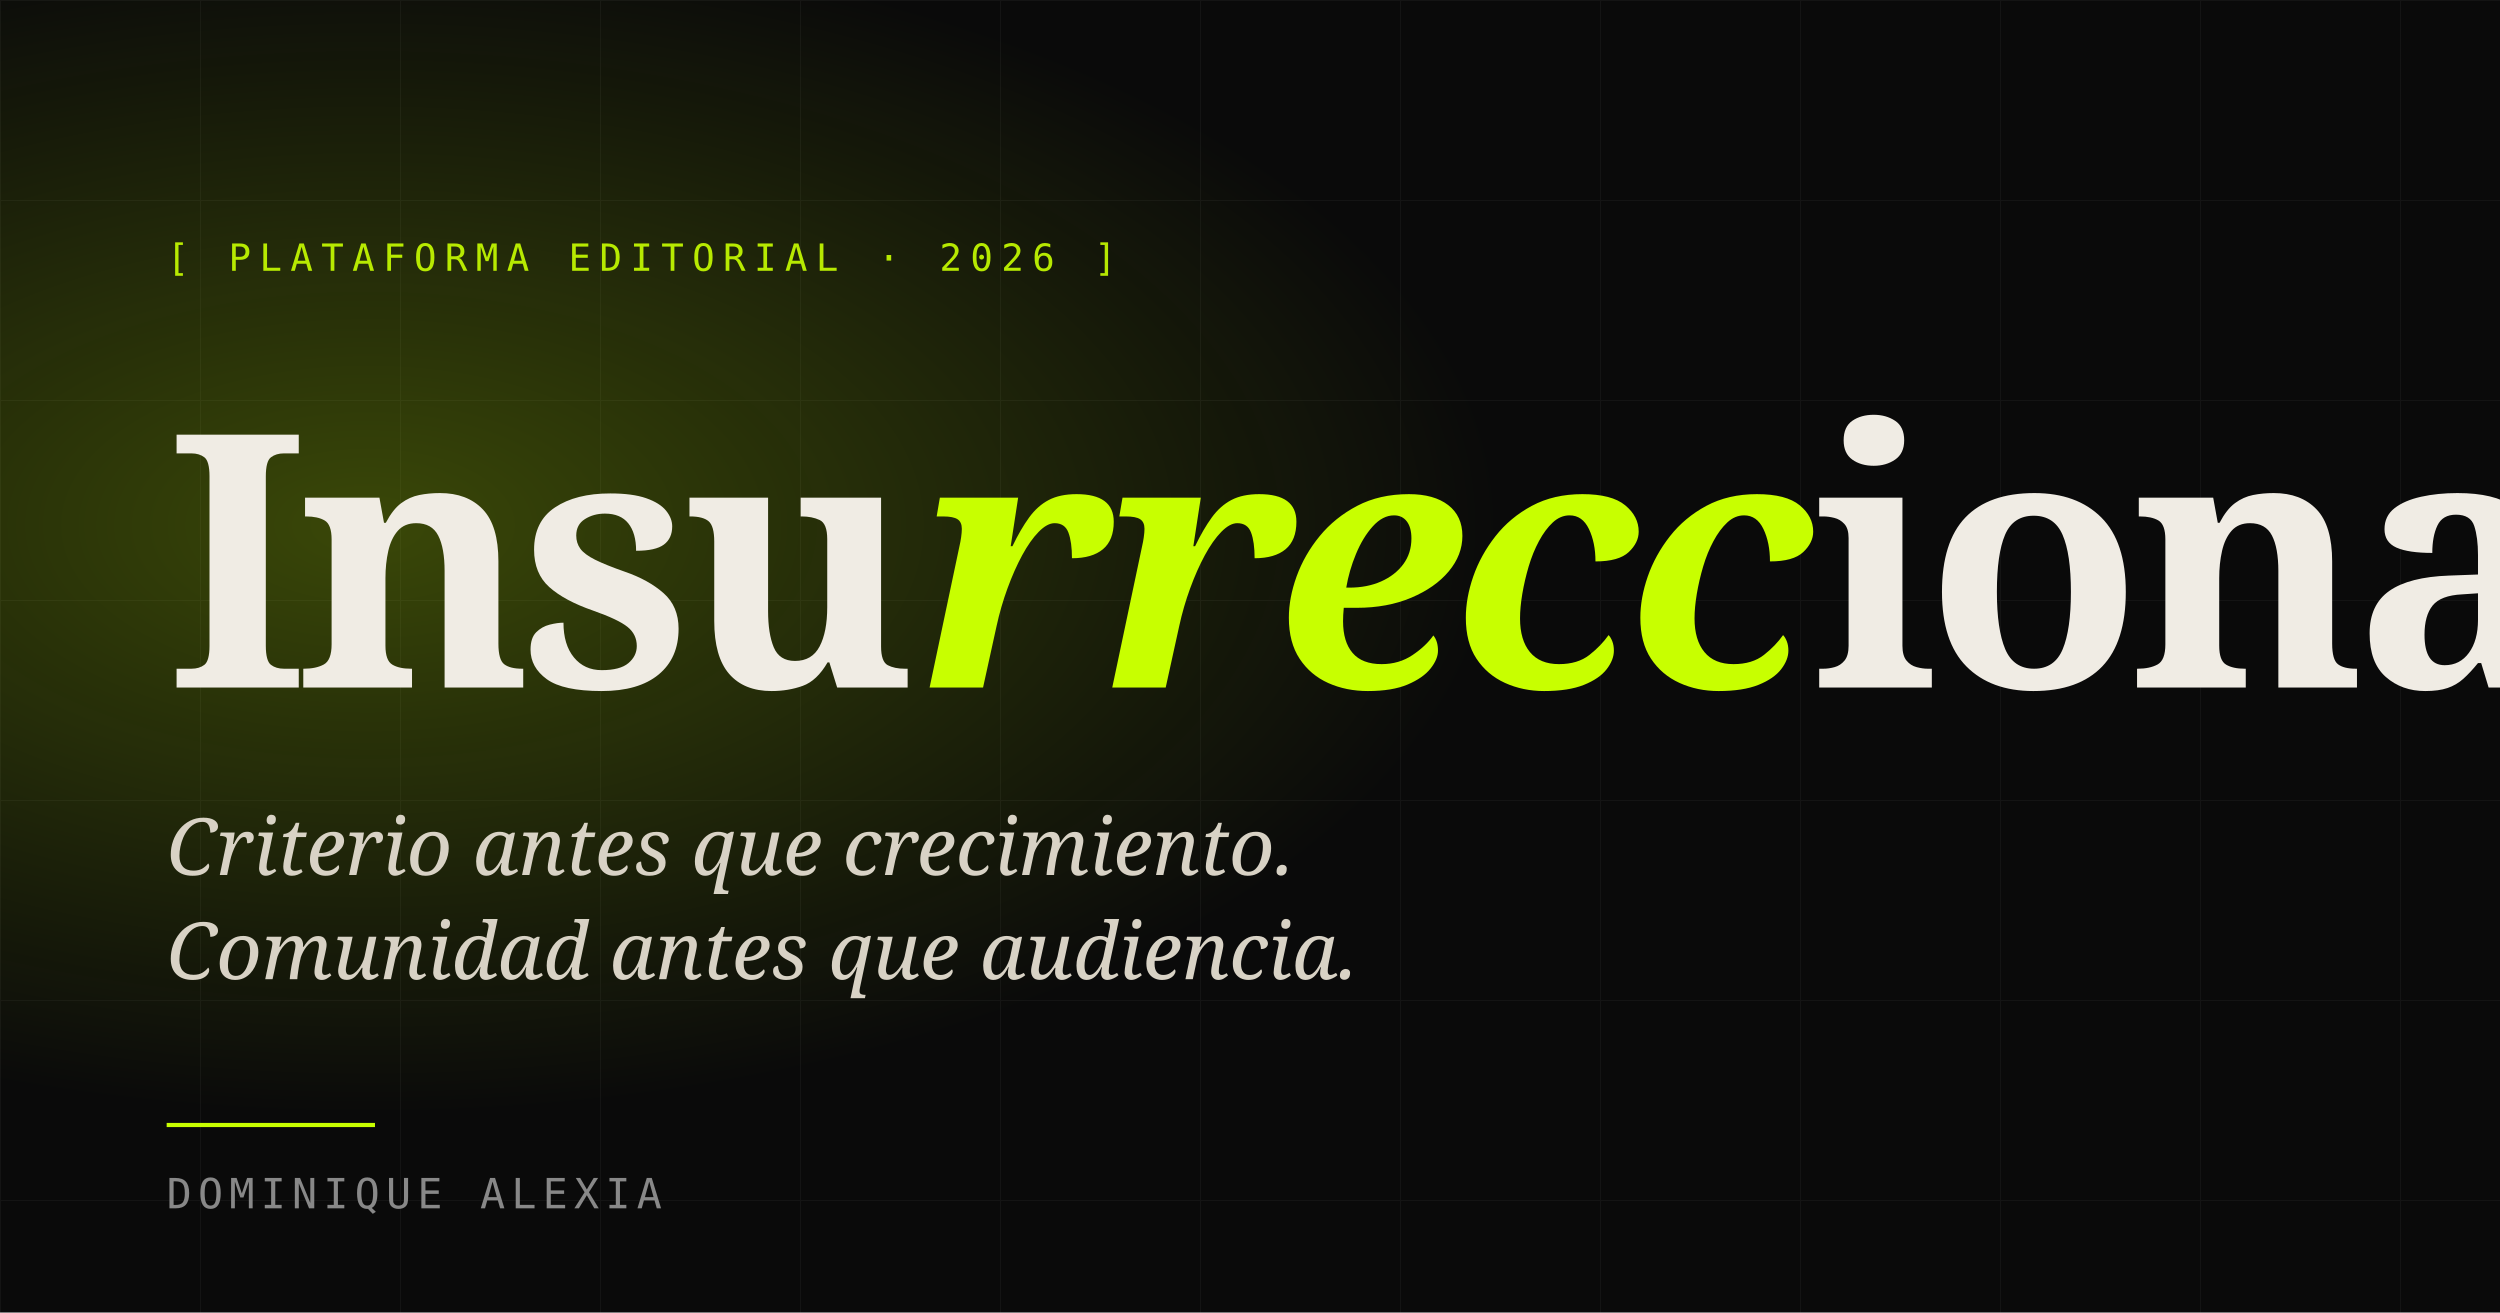
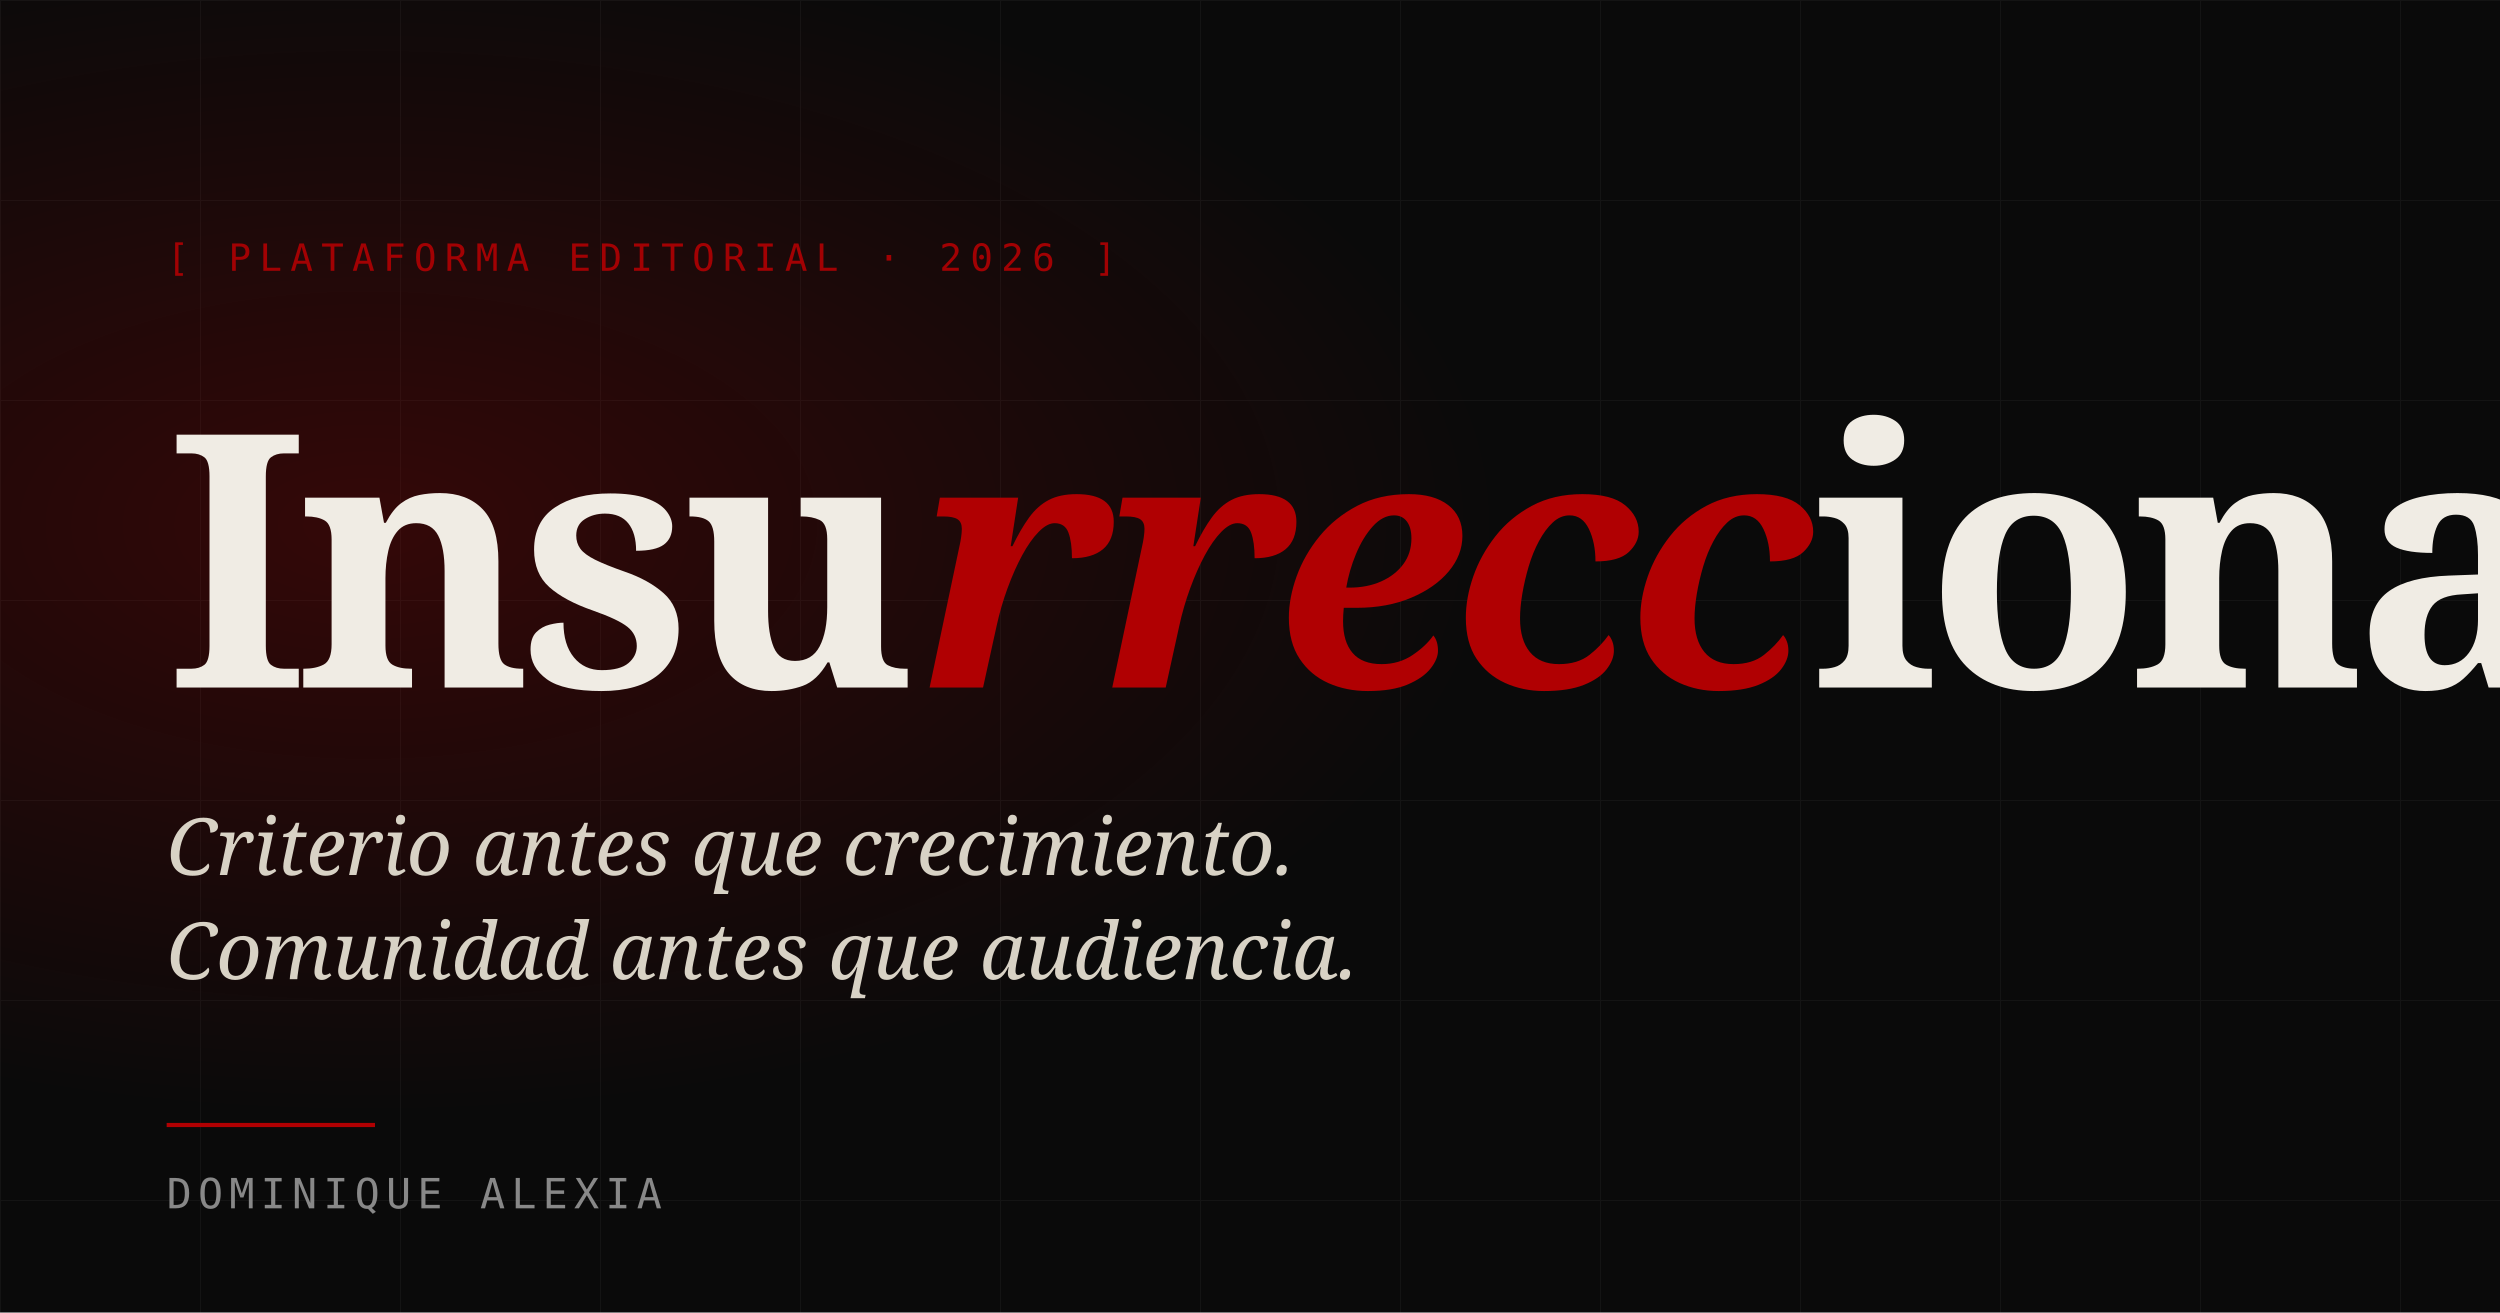
<svg xmlns="http://www.w3.org/2000/svg" viewBox="0 0 1200 630">
  <defs>
    <radialGradient id="halo" cx="15%" cy="40%" r="45%">
-       <stop offset="0%" stop-color="#c8ff00" stop-opacity="0.25" />
-       <stop offset="100%" stop-color="#c8ff00" stop-opacity="0" />
+       <stop offset="0%" stop-color="#B00002" stop-opacity="0.25" />
+       <stop offset="100%" stop-color="#B00002" stop-opacity="0" />
    </radialGradient>
    <pattern id="grid" width="96" height="96" patternUnits="userSpaceOnUse">
      <path d="M 96 0 L 0 0 0 96" fill="none" stroke="#ffffff" stroke-opacity="0.04" stroke-width="1" />
    </pattern>
  </defs>
  <rect width="1200" height="630" fill="#0a0a0a" />
  <rect width="1200" height="630" fill="url(#grid)" />
  <rect width="1200" height="630" fill="url(#halo)" />
-   <text x="80" y="130" font-family="JetBrains Mono, monospace" font-size="18" letter-spacing="4" fill="#c8ff00" opacity="0.9">[ PLATAFORMA EDITORIAL · 2026 ]</text>
-   <text x="80" y="330" font-family="Playfair Display, Georgia, serif" font-weight="900" font-size="170" fill="#f0ece4" letter-spacing="-6">Insu<tspan font-style="italic" fill="#c8ff00">rrecc</tspan>ional<tspan fill="#c8ff00">.</tspan>
+   <text x="80" y="130" font-family="JetBrains Mono, monospace" font-size="18" letter-spacing="4" fill="#B00002" opacity="0.9">[ PLATAFORMA EDITORIAL · 2026 ]</text>
+   <text x="80" y="330" font-family="Playfair Display, Georgia, serif" font-weight="900" font-size="170" fill="#f0ece4" letter-spacing="-6">Insu<tspan font-style="italic" fill="#B00002">rrecc</tspan>ional<tspan fill="#B00002">.</tspan>
  </text>
  <text x="80" y="420" font-family="Playfair Display, Georgia, serif" font-style="italic" font-size="38" fill="#d8d2c5">Criterio antes que crecimiento.</text>
  <text x="80" y="470" font-family="Playfair Display, Georgia, serif" font-style="italic" font-size="38" fill="#d8d2c5">Comunidad antes que audiencia.</text>
-   <line x1="80" y1="540" x2="180" y2="540" stroke="#c8ff00" stroke-width="2" />
+   <line x1="80" y1="540" x2="180" y2="540" stroke="#B00002" stroke-width="2" />
  <text x="80" y="580" font-family="JetBrains Mono, monospace" font-size="20" letter-spacing="3" fill="#888888">DOMINIQUE  ALEXIA</text>
</svg>
